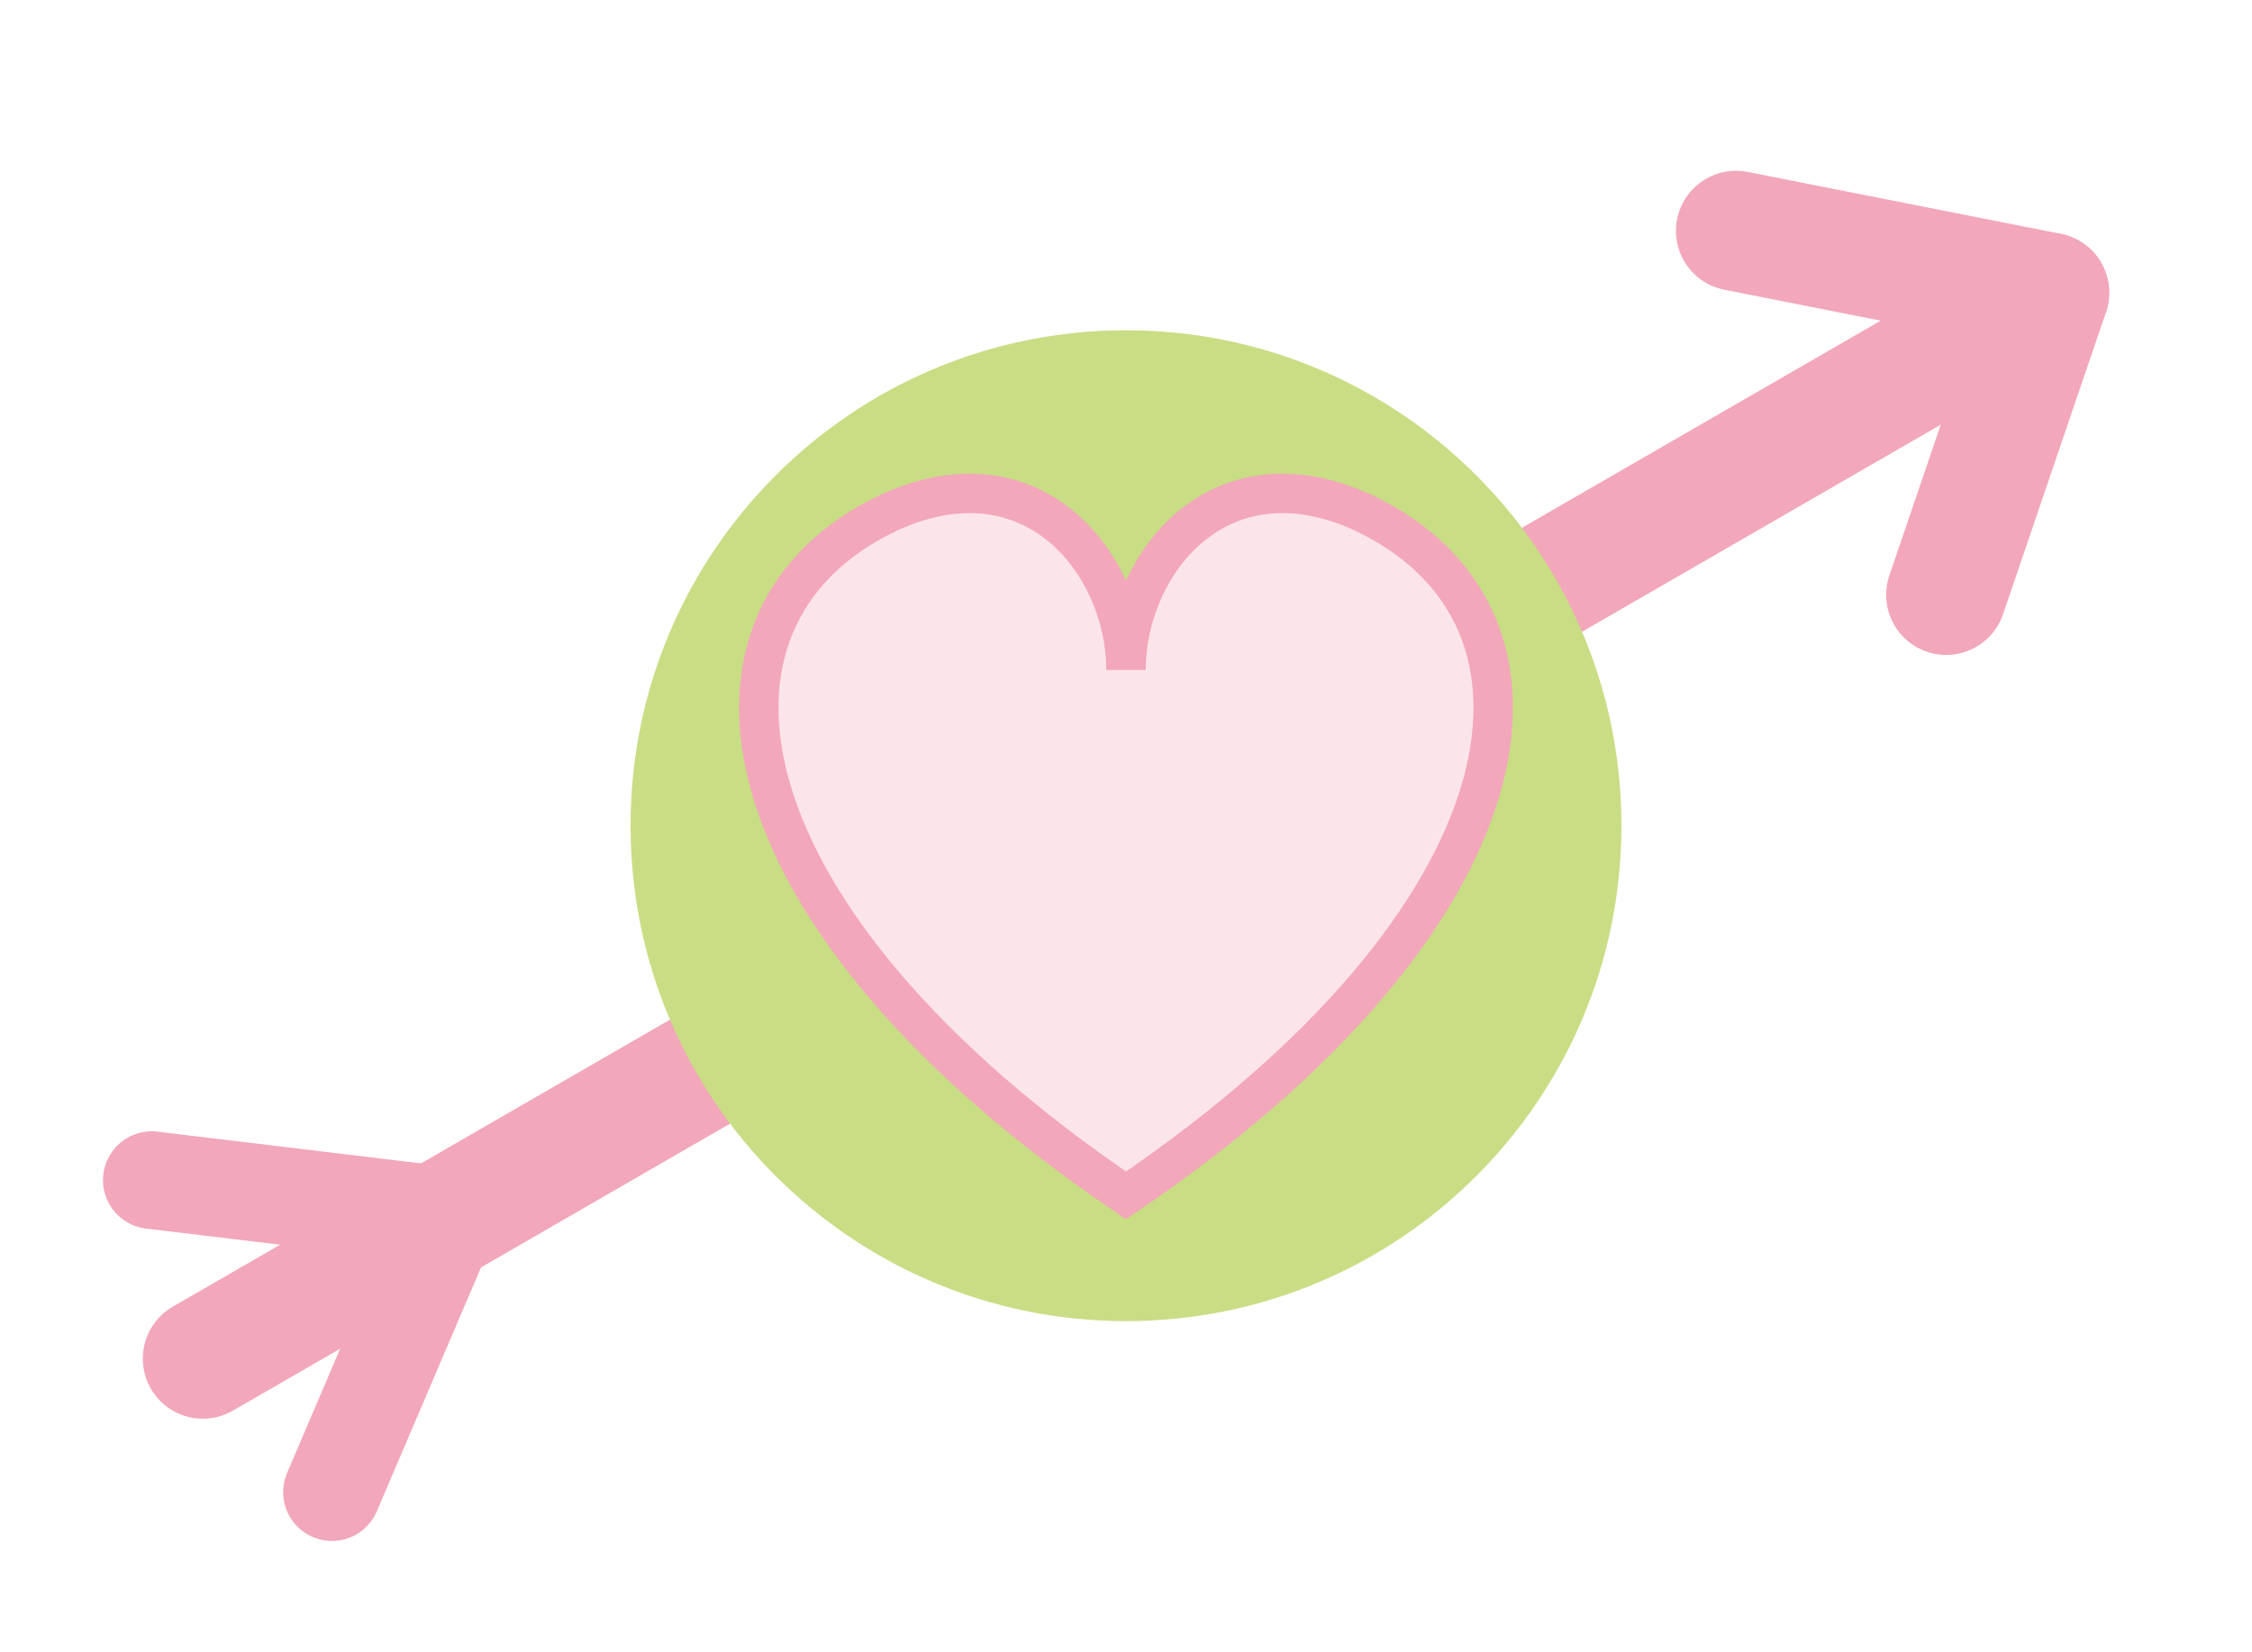
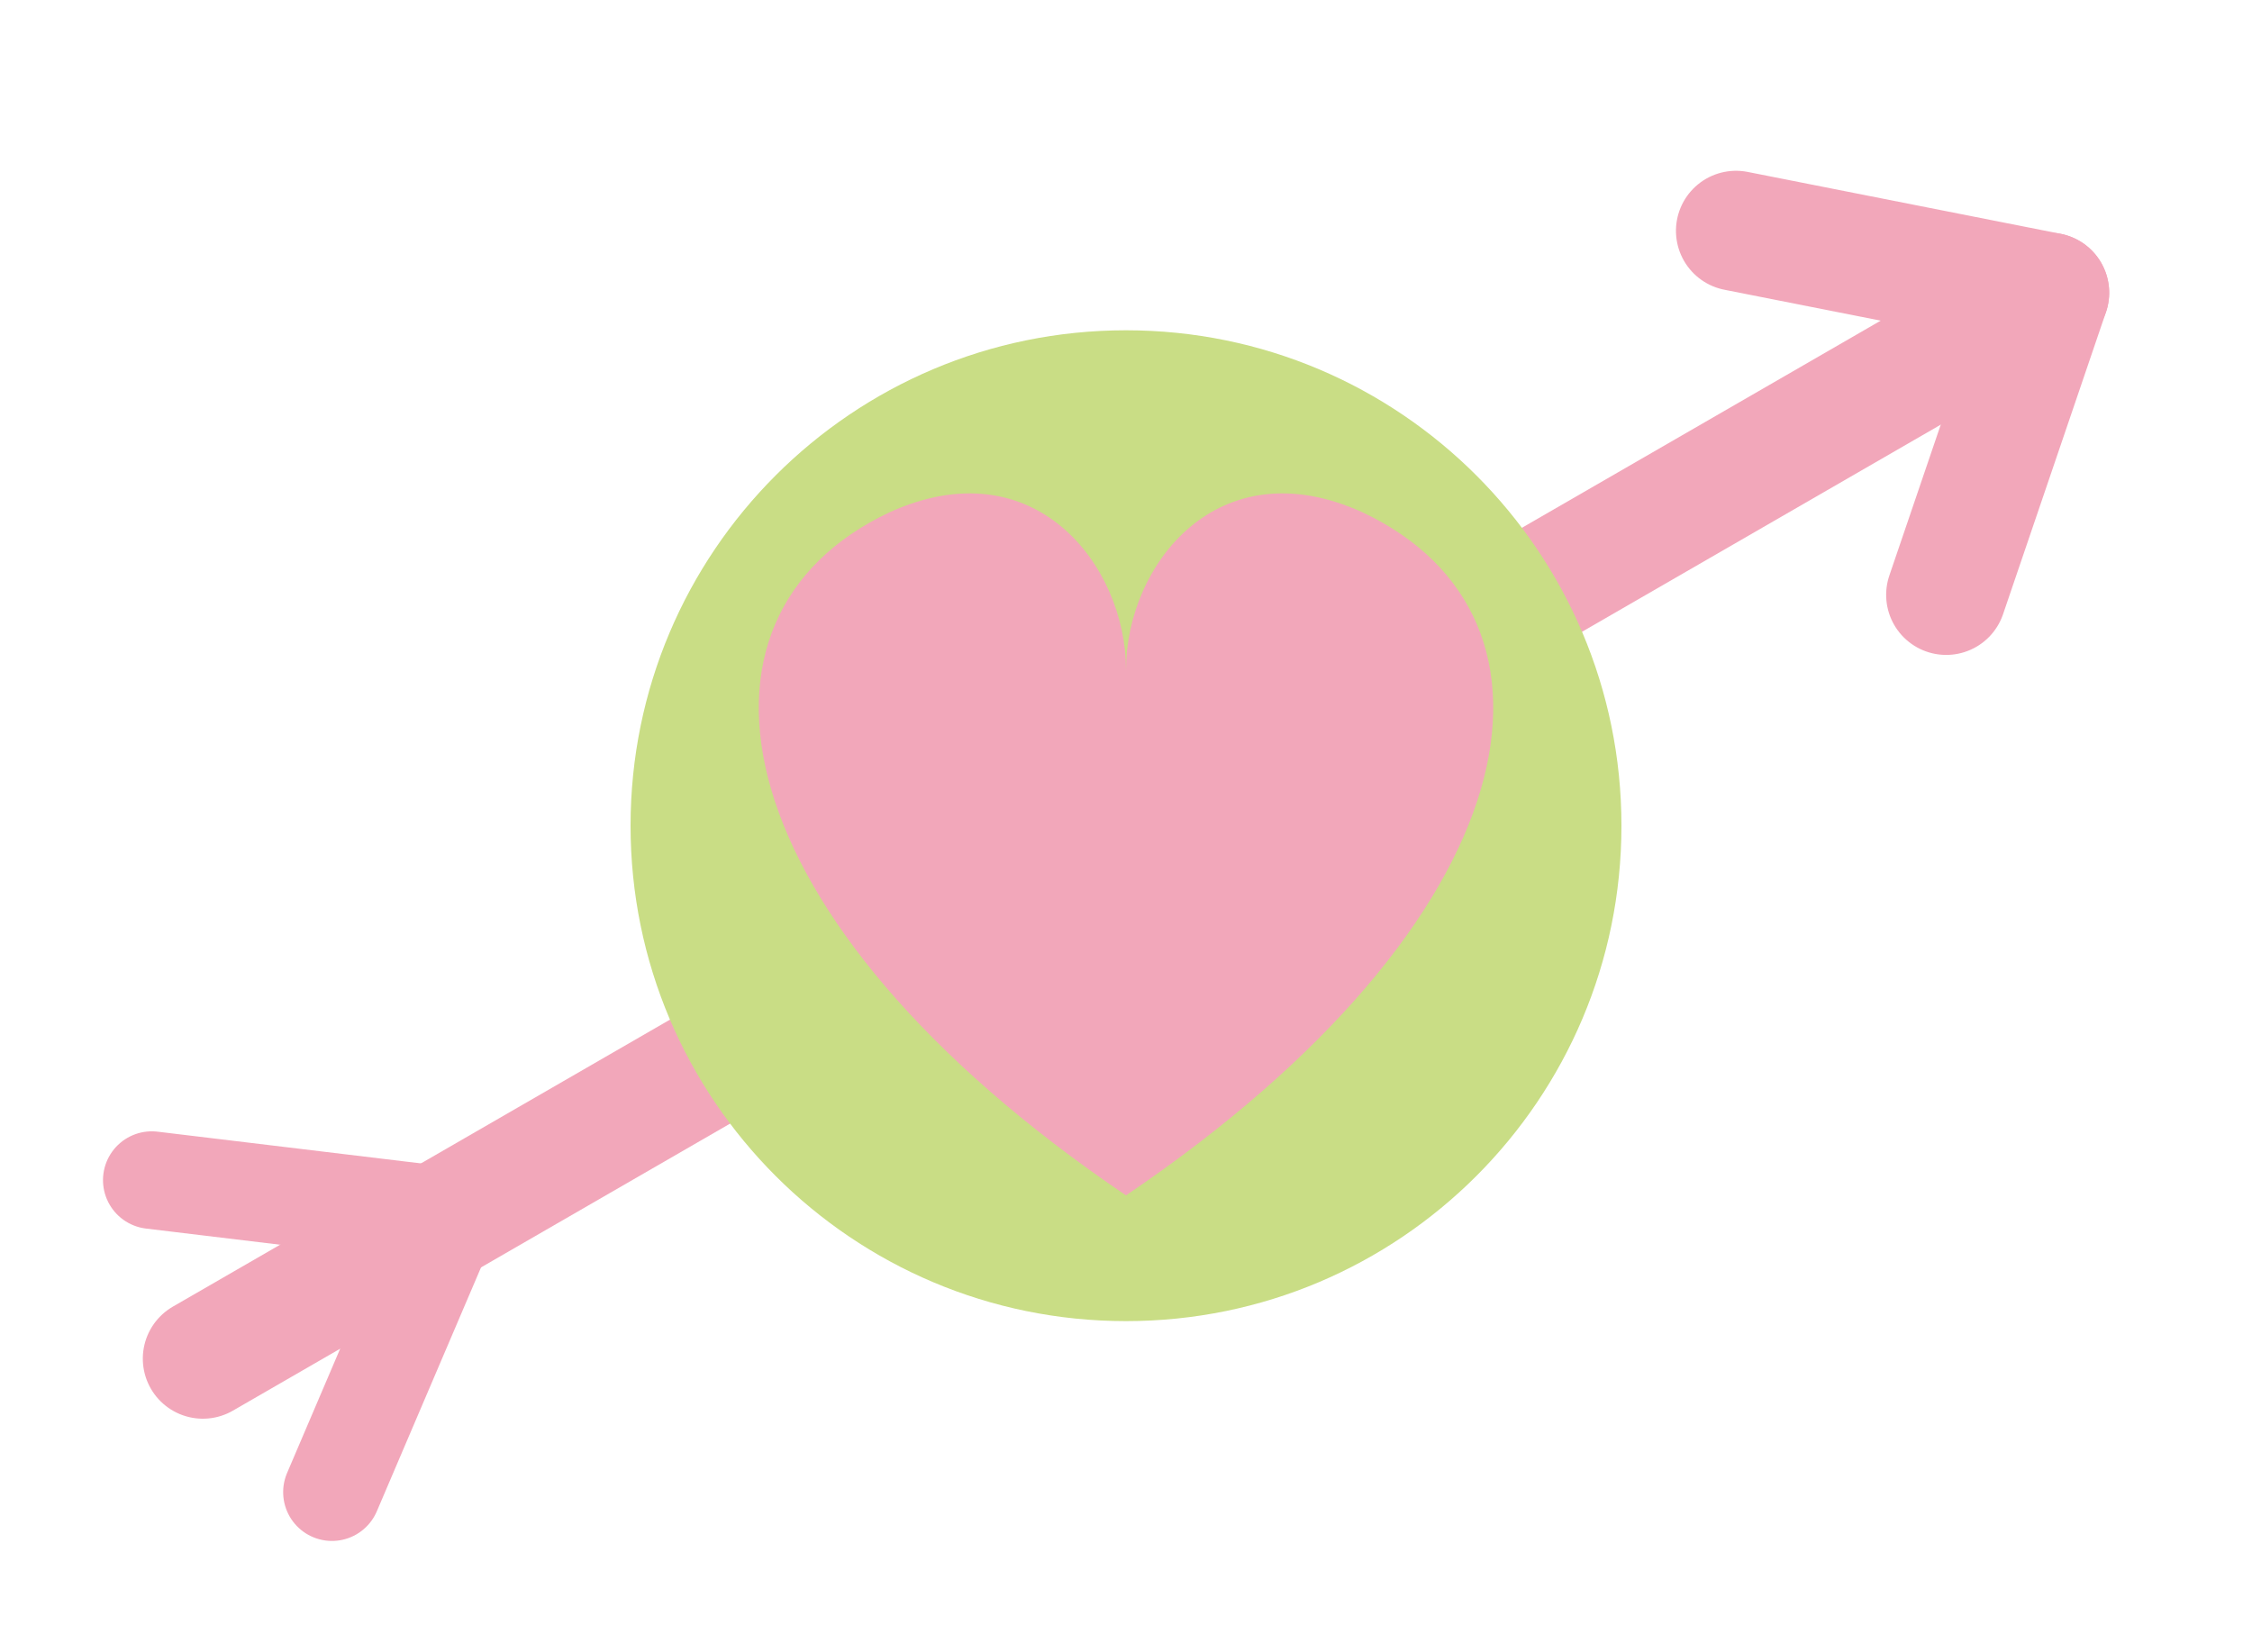
<svg xmlns="http://www.w3.org/2000/svg" viewBox="0 0 300 220" role="img" aria-label="Piłka tenisowa z serduszkiem, przebita strzałą">
  <g transform="rotate(-30 150 110)" fill="none" stroke="#f2a7ba" stroke-width="16" stroke-linecap="round" stroke-linejoin="round">
    <path d="M8 110H292" />
    <path d="M260 82 292 110 260 138" />
    <path d="M14 86 46 110 14 134" stroke-width="13" />
  </g>
  <circle cx="150" cy="110" r="66" fill="#c9dd85" />
  <g transform="translate(150 112) scale(1.75)">
-     <path d="M0 27C-31 6-35-17-18-25-7-30 0-21 0-13 0-21 7-30 18-25 35-17 31 6 0 27Z" fill="#fbe4ea" stroke="#f2a7ba" stroke-width="3" />
+     <path d="M0 27C-31 6-35-17-18-25-7-30 0-21 0-13 0-21 7-30 18-25 35-17 31 6 0 27Z" fill="#f2a7ba" />
  </g>
</svg>
